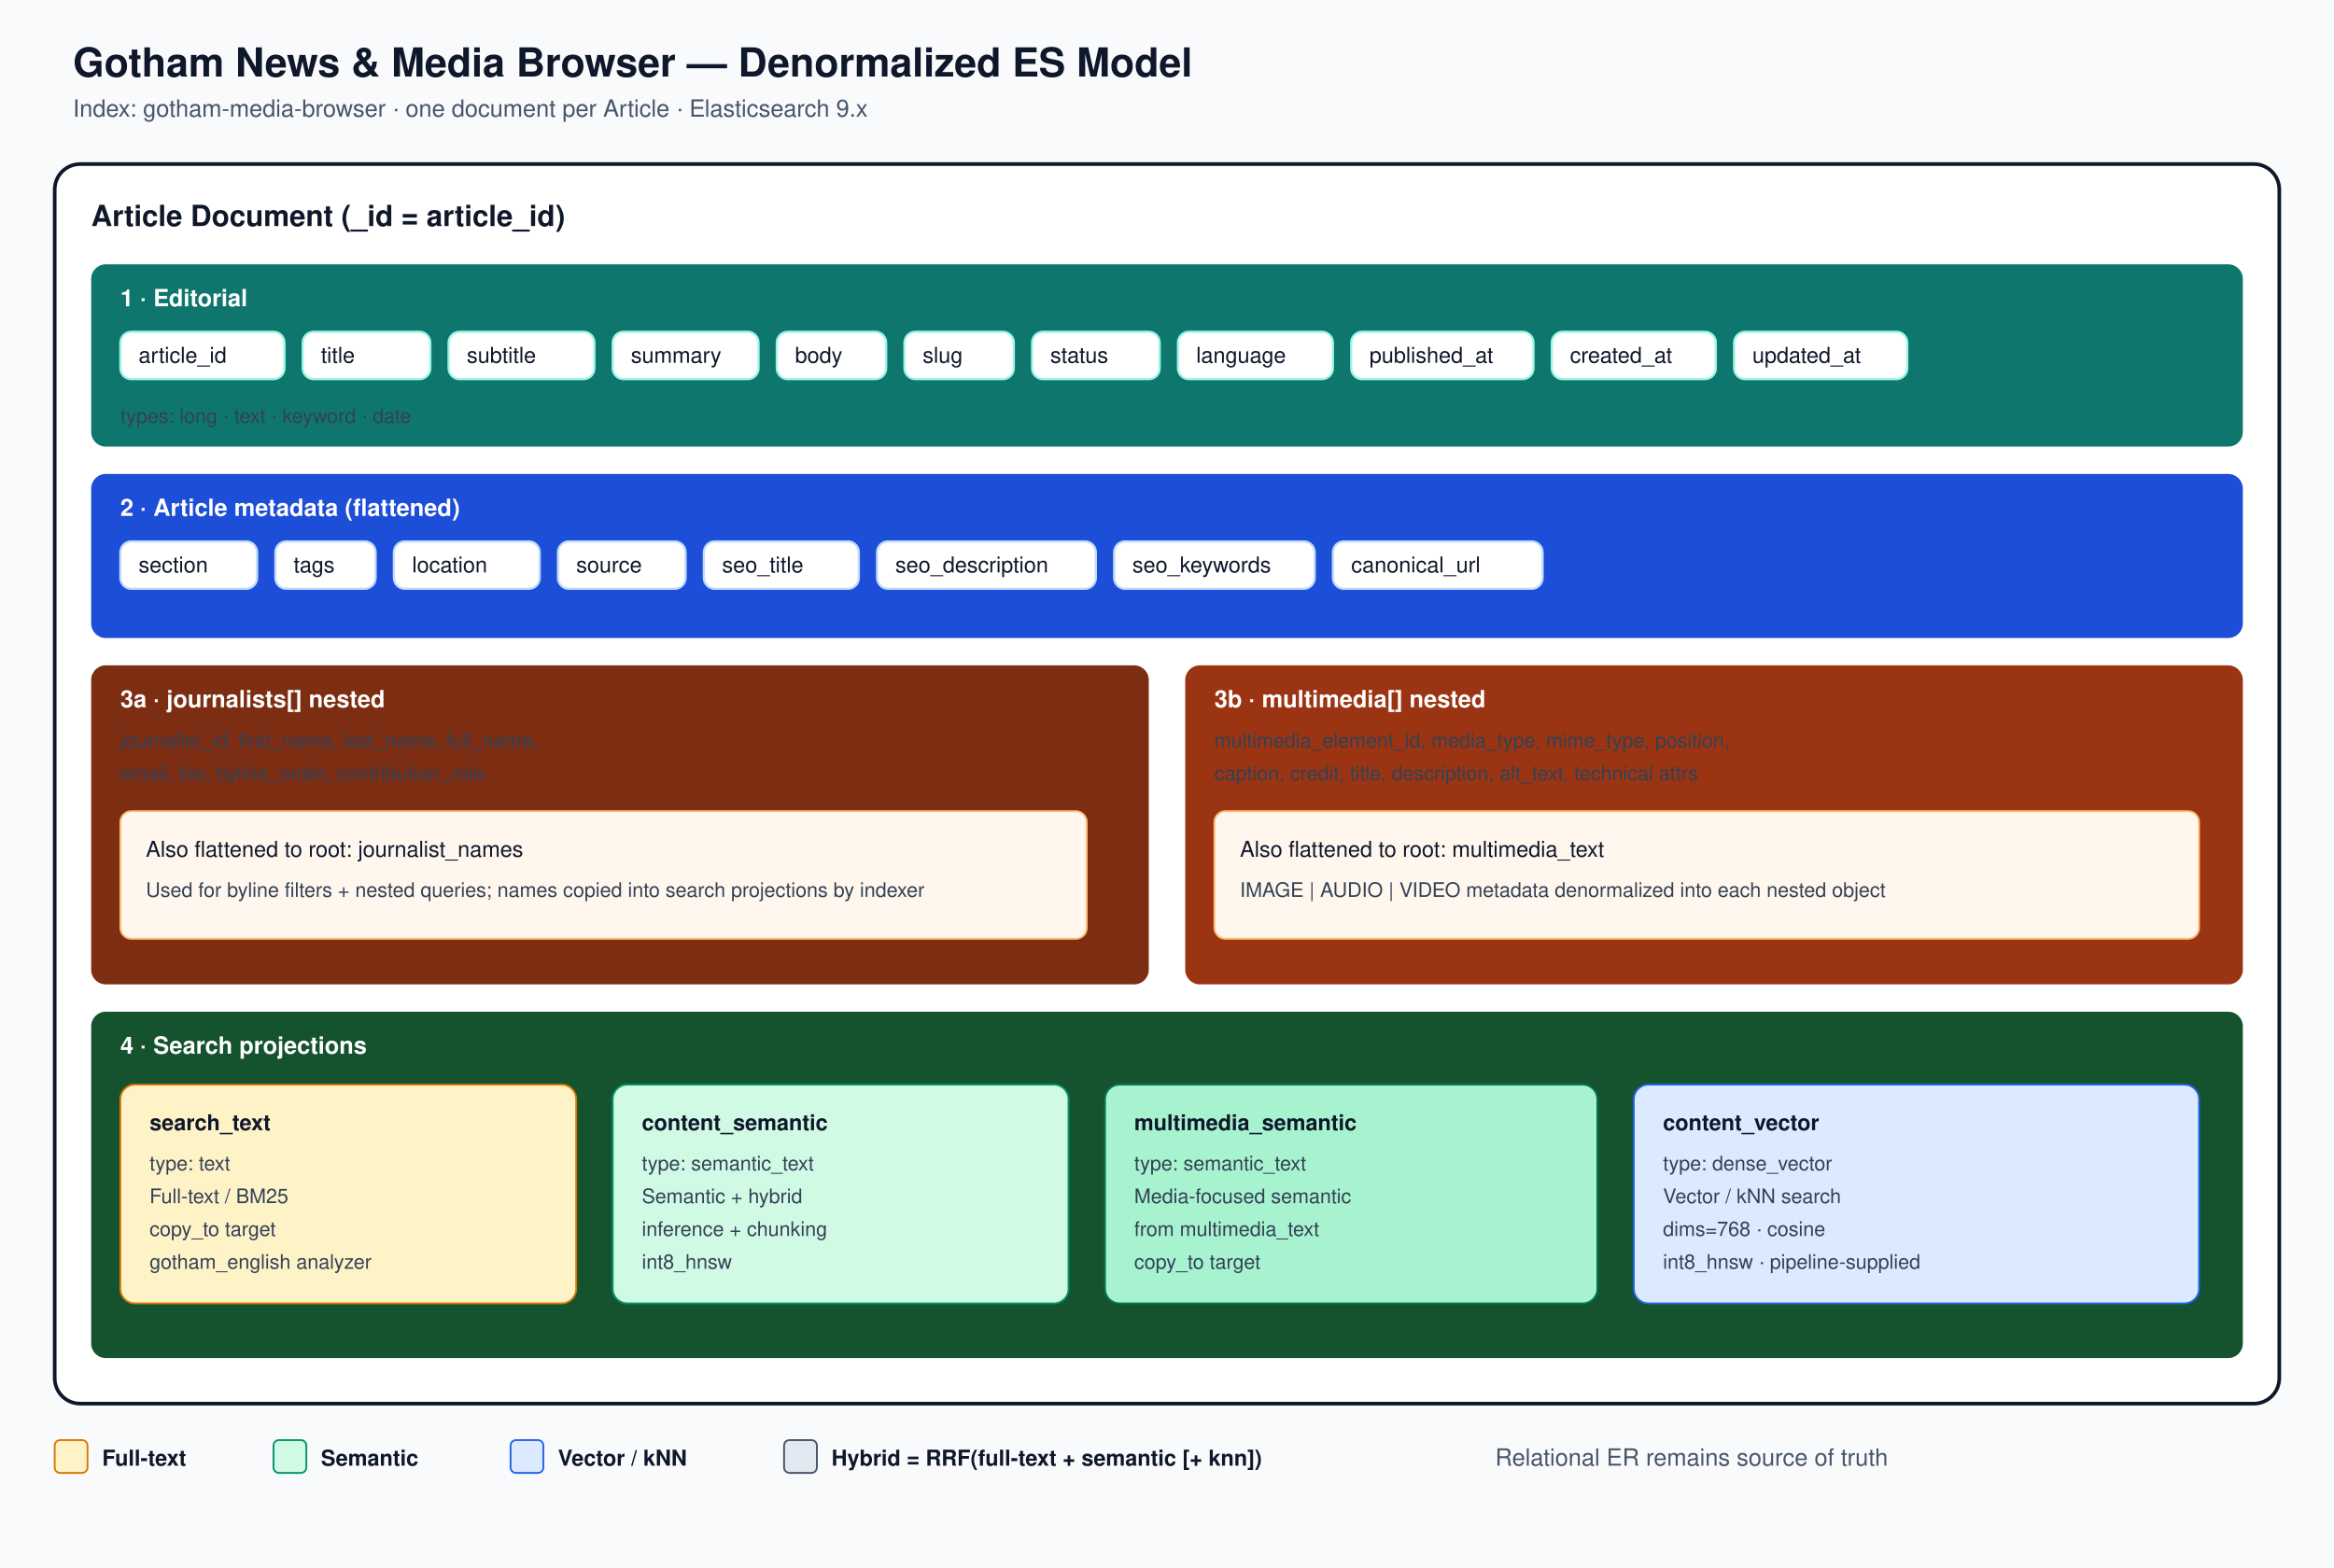
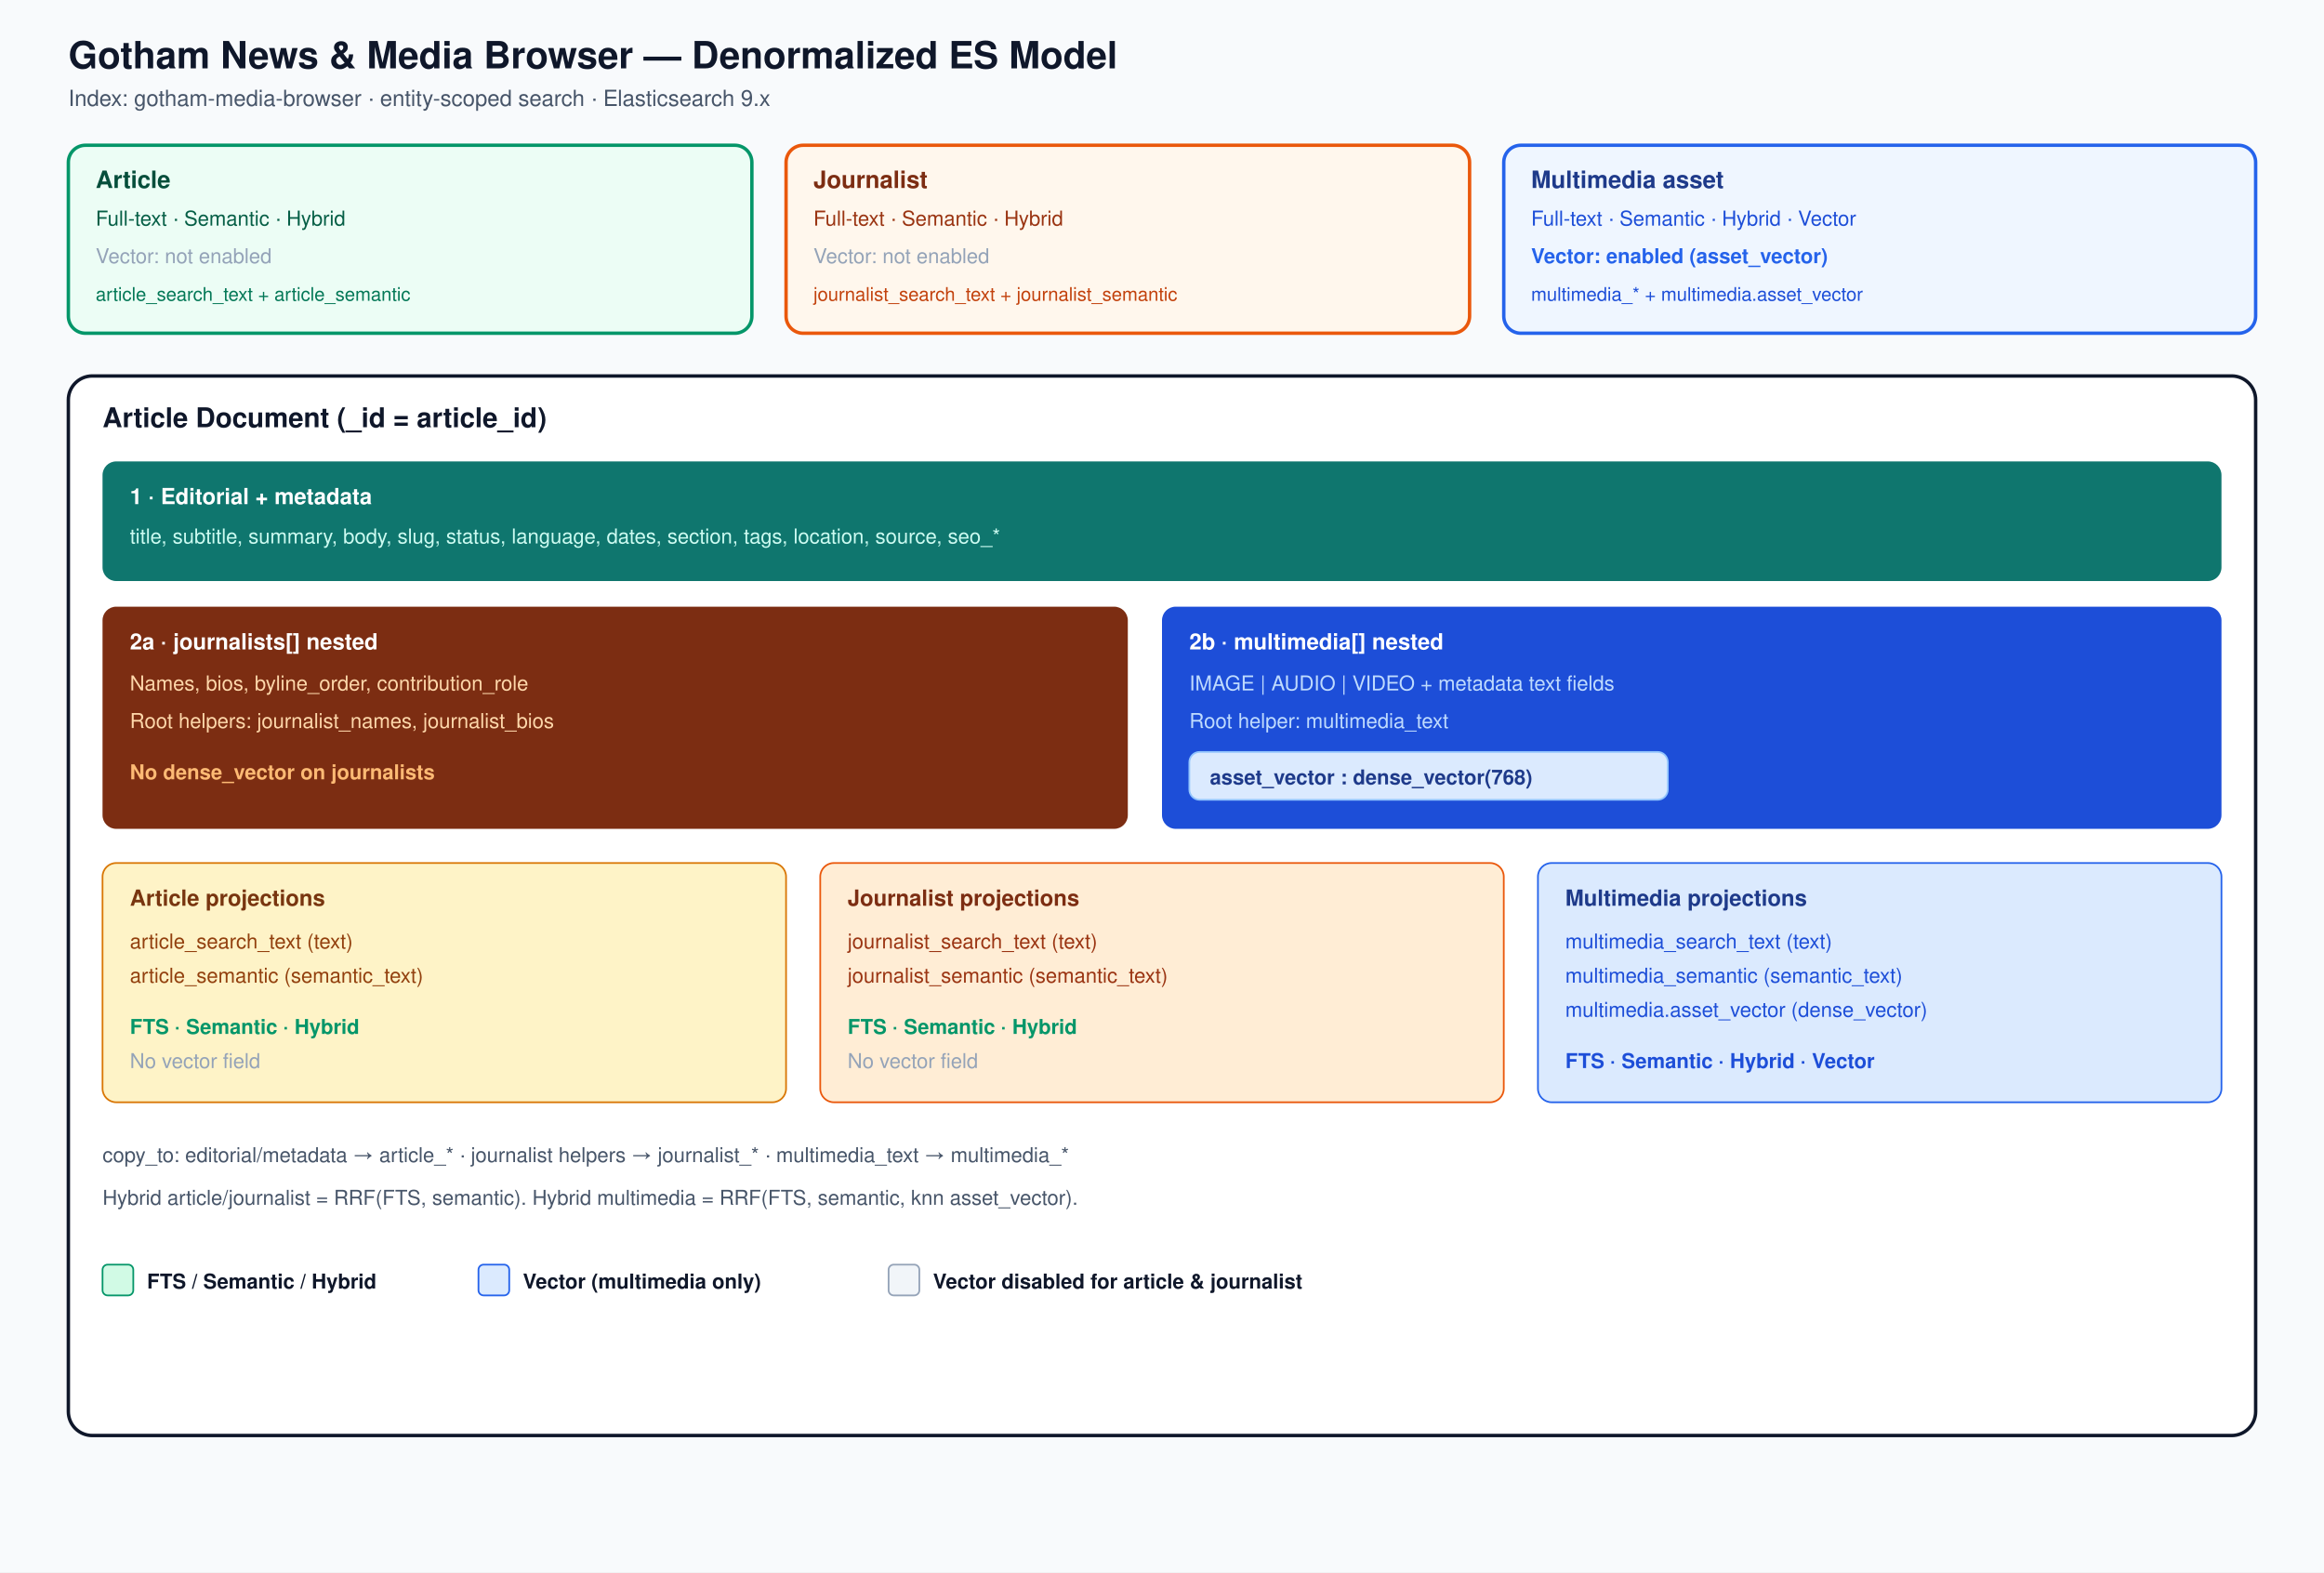
- <svg xmlns="http://www.w3.org/2000/svg" width="1280" height="860" viewBox="0 0 1280 860" role="img" aria-labelledby="title desc">
-   <defs>
-     <style>
-       .bg { fill: #F8FAFC; }
-       .frame { fill: #FFFFFF; stroke: #0F172A; stroke-width: 2; }
-       .title { font: 700 22px 'Segoe UI', Helvetica, Arial, sans-serif; fill: #0F172A; }
-       .subtitle { font: 400 13px 'Segoe UI', Helvetica, Arial, sans-serif; fill: #475569; }
-       .band-label { font: 700 13px 'Segoe UI', Helvetica, Arial, sans-serif; fill: #FFFFFF; }
-       .field { font: 400 12px 'Segoe UI', Helvetica, Arial, sans-serif; fill: #0F172A; }
-       .chip { fill: #FFFFFF; stroke-width: 1.2; }
-       .small { font: 400 11px 'Segoe UI', Helvetica, Arial, sans-serif; fill: #334155; }
-       .legend { font: 600 12px 'Segoe UI', Helvetica, Arial, sans-serif; fill: #0F172A; }
-       .arrow { stroke: #64748B; stroke-width: 1.5; stroke-dasharray: 4 3; fill: none; marker-end: url(#arrow); }
-       .arrow-label { font: 600 10px 'Segoe UI', Helvetica, Arial, sans-serif; fill: #64748B; }
-     </style>
-     <marker id="arrow" viewBox="0 0 10 10" refX="8" refY="5" markerWidth="7" markerHeight="7" orient="auto-start-reverse">
-       <path d="M 0 0 L 10 5 L 0 10 z" fill="#64748B" />
-     </marker>
-   </defs>
-   <rect class="bg" width="1280" height="860" />
-   <text class="title" x="40" y="42">Gotham News &amp; Media Browser — Denormalized ES Model</text>
-   <text class="subtitle" x="40" y="64">Index: gotham-media-browser · one document per Article · Elasticsearch 9.x</text>
-   <rect class="frame" x="30" y="90" width="1220" height="680" rx="14" />
-   <text class="title" x="50" y="124" style="font-size:16px">Article Document  (_id = article_id)</text>
-   <rect x="50" y="145" width="1180" height="100" rx="8" fill="#0F766E" />
-   <text class="band-label" x="66" y="168">1 · Editorial</text>
-   <g transform="translate(66,182)">
-     <rect class="chip" x="0" y="0" width="90" height="26" rx="6" stroke="#99F6E4" />
-     <text class="field" x="10" y="17">article_id</text>
-     <rect class="chip" x="100" y="0" width="70" height="26" rx="6" stroke="#99F6E4" />
-     <text class="field" x="110" y="17">title</text>
-     <rect class="chip" x="180" y="0" width="80" height="26" rx="6" stroke="#99F6E4" />
-     <text class="field" x="190" y="17">subtitle</text>
-     <rect class="chip" x="270" y="0" width="80" height="26" rx="6" stroke="#99F6E4" />
-     <text class="field" x="280" y="17">summary</text>
-     <rect class="chip" x="360" y="0" width="60" height="26" rx="6" stroke="#99F6E4" />
-     <text class="field" x="370" y="17">body</text>
-     <rect class="chip" x="430" y="0" width="60" height="26" rx="6" stroke="#99F6E4" />
-     <text class="field" x="440" y="17">slug</text>
-     <rect class="chip" x="500" y="0" width="70" height="26" rx="6" stroke="#99F6E4" />
-     <text class="field" x="510" y="17">status</text>
-     <rect class="chip" x="580" y="0" width="85" height="26" rx="6" stroke="#99F6E4" />
-     <text class="field" x="590" y="17">language</text>
-     <rect class="chip" x="675" y="0" width="100" height="26" rx="6" stroke="#99F6E4" />
-     <text class="field" x="685" y="17">published_at</text>
-     <rect class="chip" x="785" y="0" width="90" height="26" rx="6" stroke="#99F6E4" />
-     <text class="field" x="795" y="17">created_at</text>
-     <rect class="chip" x="885" y="0" width="95" height="26" rx="6" stroke="#99F6E4" />
-     <text class="field" x="895" y="17">updated_at</text>
-   </g>
-   <text class="small" x="66" y="232" fill="#CCFBF1">types: long · text · keyword · date</text>
-   <rect x="50" y="260" width="1180" height="90" rx="8" fill="#1D4ED8" />
-   <text class="band-label" x="66" y="283">2 · Article metadata (flattened)</text>
-   <g transform="translate(66,297)">
-     <rect class="chip" x="0" y="0" width="75" height="26" rx="6" stroke="#BFDBFE" />
-     <text class="field" x="10" y="17">section</text>
-     <rect class="chip" x="85" y="0" width="55" height="26" rx="6" stroke="#BFDBFE" />
-     <text class="field" x="95" y="17">tags</text>
-     <rect class="chip" x="150" y="0" width="80" height="26" rx="6" stroke="#BFDBFE" />
-     <text class="field" x="160" y="17">location</text>
-     <rect class="chip" x="240" y="0" width="70" height="26" rx="6" stroke="#BFDBFE" />
-     <text class="field" x="250" y="17">source</text>
-     <rect class="chip" x="320" y="0" width="85" height="26" rx="6" stroke="#BFDBFE" />
-     <text class="field" x="330" y="17">seo_title</text>
-     <rect class="chip" x="415" y="0" width="120" height="26" rx="6" stroke="#BFDBFE" />
-     <text class="field" x="425" y="17">seo_description</text>
-     <rect class="chip" x="545" y="0" width="110" height="26" rx="6" stroke="#BFDBFE" />
-     <text class="field" x="555" y="17">seo_keywords</text>
-     <rect class="chip" x="665" y="0" width="115" height="26" rx="6" stroke="#BFDBFE" />
-     <text class="field" x="675" y="17">canonical_url</text>
-   </g>
-   <rect x="50" y="365" width="580" height="175" rx="8" fill="#7C2D12" />
-   <text class="band-label" x="66" y="388">3a · journalists[]  nested</text>
-   <text class="small" x="66" y="410" fill="#FED7AA">journalist_id, first_name, last_name, full_name,</text>
-   <text class="small" x="66" y="428" fill="#FED7AA">email, bio, byline_order, contribution_role</text>
-   <rect x="66" y="445" width="530" height="70" rx="6" fill="#FFF7ED" stroke="#FDBA74" />
-   <text class="field" x="80" y="470">Also flattened to root: journalist_names</text>
-   <text class="small" x="80" y="492">Used for byline filters + nested queries; names copied into search projections by indexer</text>
-   <rect x="650" y="365" width="580" height="175" rx="8" fill="#9A3412" />
-   <text class="band-label" x="666" y="388">3b · multimedia[]  nested</text>
-   <text class="small" x="666" y="410" fill="#FFEDD5">multimedia_element_id, media_type, mime_type, position,</text>
-   <text class="small" x="666" y="428" fill="#FFEDD5">caption, credit, title, description, alt_text, technical attrs</text>
-   <rect x="666" y="445" width="540" height="70" rx="6" fill="#FFF7ED" stroke="#FDBA74" />
-   <text class="field" x="680" y="470">Also flattened to root: multimedia_text</text>
-   <text class="small" x="680" y="492">IMAGE | AUDIO | VIDEO metadata denormalized into each nested object</text>
-   <rect x="50" y="555" width="1180" height="190" rx="8" fill="#14532D" />
-   <text class="band-label" x="66" y="578">4 · Search projections</text>
-   <rect x="66" y="595" width="250" height="120" rx="8" fill="#FEF3C7" stroke="#D97706" />
-   <text class="field" x="82" y="620" style="font-weight:700">search_text</text>
-   <text class="small" x="82" y="642">type: text</text>
-   <text class="small" x="82" y="660">Full-text / BM25</text>
-   <text class="small" x="82" y="678">copy_to target</text>
-   <text class="small" x="82" y="696">gotham_english analyzer</text>
-   <rect x="336" y="595" width="250" height="120" rx="8" fill="#D1FAE5" stroke="#059669" />
-   <text class="field" x="352" y="620" style="font-weight:700">content_semantic</text>
-   <text class="small" x="352" y="642">type: semantic_text</text>
-   <text class="small" x="352" y="660">Semantic + hybrid</text>
-   <text class="small" x="352" y="678">inference + chunking</text>
-   <text class="small" x="352" y="696">int8_hnsw</text>
-   <rect x="606" y="595" width="270" height="120" rx="8" fill="#A7F3D0" stroke="#047857" />
-   <text class="field" x="622" y="620" style="font-weight:700">multimedia_semantic</text>
-   <text class="small" x="622" y="642">type: semantic_text</text>
-   <text class="small" x="622" y="660">Media-focused semantic</text>
-   <text class="small" x="622" y="678">from multimedia_text</text>
-   <text class="small" x="622" y="696">copy_to target</text>
-   <rect x="896" y="595" width="310" height="120" rx="8" fill="#DBEAFE" stroke="#2563EB" />
-   <text class="field" x="912" y="620" style="font-weight:700">content_vector</text>
-   <text class="small" x="912" y="642">type: dense_vector</text>
-   <text class="small" x="912" y="660">Vector / kNN search</text>
-   <text class="small" x="912" y="678">dims=768 · cosine</text>
-   <text class="small" x="912" y="696">int8_hnsw · pipeline-supplied</text>
-   <rect x="30" y="790" width="18" height="18" rx="3" fill="#FEF3C7" stroke="#D97706" />
-   <text class="legend" x="56" y="804">Full-text</text>
-   <rect x="150" y="790" width="18" height="18" rx="3" fill="#D1FAE5" stroke="#059669" />
-   <text class="legend" x="176" y="804">Semantic</text>
-   <rect x="280" y="790" width="18" height="18" rx="3" fill="#DBEAFE" stroke="#2563EB" />
-   <text class="legend" x="306" y="804">Vector / kNN</text>
-   <rect x="430" y="790" width="18" height="18" rx="3" fill="#E2E8F0" stroke="#475569" />
-   <text class="legend" x="456" y="804">Hybrid = RRF(full-text + semantic [+ knn])</text>
-   <text class="subtitle" x="820" y="804">Relational ER remains source of truth</text>
+ <svg xmlns="http://www.w3.org/2000/svg" width="1360" height="920" viewBox="0 0 1360 920" role="img">
+   <rect width="1360" height="920" fill="#F8FAFC" />
+   <text x="40" y="40" font-family="Segoe UI,Helvetica,Arial,sans-serif" font-size="22" font-weight="700" fill="#0F172A">Gotham News &amp; Media Browser — Denormalized ES Model</text>
+   <text x="40" y="62" font-family="Segoe UI,Helvetica,Arial,sans-serif" font-size="13" fill="#475569">Index: gotham-media-browser · entity-scoped search · Elasticsearch 9.x</text>
+   <rect x="40" y="85" width="400" height="110" rx="10" fill="#ECFDF5" stroke="#059669" stroke-width="2" />
+   <text x="56" y="110" font-family="Segoe UI,Helvetica,Arial,sans-serif" font-size="14" font-weight="700" fill="#064E3B">Article</text>
+   <text x="56" y="132" font-family="Segoe UI,Helvetica,Arial,sans-serif" font-size="12" fill="#065F46">Full-text · Semantic · Hybrid</text>
+   <text x="56" y="154" font-family="Segoe UI,Helvetica,Arial,sans-serif" font-size="12" fill="#94A3B8">Vector: not enabled</text>
+   <text x="56" y="176" font-family="Segoe UI,Helvetica,Arial,sans-serif" font-size="11" fill="#047857">article_search_text + article_semantic</text>
+   <rect x="460" y="85" width="400" height="110" rx="10" fill="#FFF7ED" stroke="#EA580C" stroke-width="2" />
+   <text x="476" y="110" font-family="Segoe UI,Helvetica,Arial,sans-serif" font-size="14" font-weight="700" fill="#7C2D12">Journalist</text>
+   <text x="476" y="132" font-family="Segoe UI,Helvetica,Arial,sans-serif" font-size="12" fill="#9A3412">Full-text · Semantic · Hybrid</text>
+   <text x="476" y="154" font-family="Segoe UI,Helvetica,Arial,sans-serif" font-size="12" fill="#94A3B8">Vector: not enabled</text>
+   <text x="476" y="176" font-family="Segoe UI,Helvetica,Arial,sans-serif" font-size="11" fill="#C2410C">journalist_search_text + journalist_semantic</text>
+   <rect x="880" y="85" width="440" height="110" rx="10" fill="#EFF6FF" stroke="#2563EB" stroke-width="2" />
+   <text x="896" y="110" font-family="Segoe UI,Helvetica,Arial,sans-serif" font-size="14" font-weight="700" fill="#1E3A8A">Multimedia asset</text>
+   <text x="896" y="132" font-family="Segoe UI,Helvetica,Arial,sans-serif" font-size="12" fill="#1D4ED8">Full-text · Semantic · Hybrid · Vector</text>
+   <text x="896" y="154" font-family="Segoe UI,Helvetica,Arial,sans-serif" font-size="12" font-weight="700" fill="#2563EB">Vector: enabled (asset_vector)</text>
+   <text x="896" y="176" font-family="Segoe UI,Helvetica,Arial,sans-serif" font-size="11" fill="#1D4ED8">multimedia_* + multimedia.asset_vector</text>
+   <rect x="40" y="220" width="1280" height="620" rx="14" fill="#FFFFFF" stroke="#0F172A" stroke-width="2" />
+   <text x="60" y="250" font-family="Segoe UI,Helvetica,Arial,sans-serif" font-size="16" font-weight="700" fill="#0F172A">Article Document  (_id = article_id)</text>
+   <rect x="60" y="270" width="1240" height="70" rx="8" fill="#0F766E" />
+   <text x="76" y="295" font-family="Segoe UI,Helvetica,Arial,sans-serif" font-size="13" font-weight="700" fill="#FFFFFF">1 · Editorial + metadata</text>
+   <text x="76" y="318" font-family="Segoe UI,Helvetica,Arial,sans-serif" font-size="12" fill="#CCFBF1">title, subtitle, summary, body, slug, status, language, dates, section, tags, location, source, seo_*</text>
+   <rect x="60" y="355" width="600" height="130" rx="8" fill="#7C2D12" />
+   <text x="76" y="380" font-family="Segoe UI,Helvetica,Arial,sans-serif" font-size="13" font-weight="700" fill="#FFFFFF">2a · journalists[] nested</text>
+   <text x="76" y="404" font-family="Segoe UI,Helvetica,Arial,sans-serif" font-size="12" fill="#FED7AA">Names, bios, byline_order, contribution_role</text>
+   <text x="76" y="426" font-family="Segoe UI,Helvetica,Arial,sans-serif" font-size="12" fill="#FED7AA">Root helpers: journalist_names, journalist_bios</text>
+   <text x="76" y="456" font-family="Segoe UI,Helvetica,Arial,sans-serif" font-size="12" font-weight="700" fill="#FDBA74">No dense_vector on journalists</text>
+   <rect x="680" y="355" width="620" height="130" rx="8" fill="#1D4ED8" />
+   <text x="696" y="380" font-family="Segoe UI,Helvetica,Arial,sans-serif" font-size="13" font-weight="700" fill="#FFFFFF">2b · multimedia[] nested</text>
+   <text x="696" y="404" font-family="Segoe UI,Helvetica,Arial,sans-serif" font-size="12" fill="#BFDBFE">IMAGE | AUDIO | VIDEO + metadata text fields</text>
+   <text x="696" y="426" font-family="Segoe UI,Helvetica,Arial,sans-serif" font-size="12" fill="#BFDBFE">Root helper: multimedia_text</text>
+   <rect x="696" y="440" width="280" height="28" rx="6" fill="#DBEAFE" stroke="#93C5FD" />
+   <text x="708" y="459" font-family="Segoe UI,Helvetica,Arial,sans-serif" font-size="12" font-weight="700" fill="#1E3A8A">asset_vector : dense_vector(768)</text>
+   <rect x="60" y="505" width="400" height="140" rx="8" fill="#FEF3C7" stroke="#D97706" />
+   <text x="76" y="530" font-family="Segoe UI,Helvetica,Arial,sans-serif" font-size="13" font-weight="700" fill="#78350F">Article projections</text>
+   <text x="76" y="555" font-family="Segoe UI,Helvetica,Arial,sans-serif" font-size="12" fill="#92400E">article_search_text (text)</text>
+   <text x="76" y="575" font-family="Segoe UI,Helvetica,Arial,sans-serif" font-size="12" fill="#92400E">article_semantic (semantic_text)</text>
+   <text x="76" y="605" font-family="Segoe UI,Helvetica,Arial,sans-serif" font-size="12" font-weight="700" fill="#059669">FTS · Semantic · Hybrid</text>
+   <text x="76" y="625" font-family="Segoe UI,Helvetica,Arial,sans-serif" font-size="12" fill="#94A3B8">No vector field</text>
+   <rect x="480" y="505" width="400" height="140" rx="8" fill="#FFEDD5" stroke="#EA580C" />
+   <text x="496" y="530" font-family="Segoe UI,Helvetica,Arial,sans-serif" font-size="13" font-weight="700" fill="#7C2D12">Journalist projections</text>
+   <text x="496" y="555" font-family="Segoe UI,Helvetica,Arial,sans-serif" font-size="12" fill="#9A3412">journalist_search_text (text)</text>
+   <text x="496" y="575" font-family="Segoe UI,Helvetica,Arial,sans-serif" font-size="12" fill="#9A3412">journalist_semantic (semantic_text)</text>
+   <text x="496" y="605" font-family="Segoe UI,Helvetica,Arial,sans-serif" font-size="12" font-weight="700" fill="#059669">FTS · Semantic · Hybrid</text>
+   <text x="496" y="625" font-family="Segoe UI,Helvetica,Arial,sans-serif" font-size="12" fill="#94A3B8">No vector field</text>
+   <rect x="900" y="505" width="400" height="140" rx="8" fill="#DBEAFE" stroke="#2563EB" />
+   <text x="916" y="530" font-family="Segoe UI,Helvetica,Arial,sans-serif" font-size="13" font-weight="700" fill="#1E3A8A">Multimedia projections</text>
+   <text x="916" y="555" font-family="Segoe UI,Helvetica,Arial,sans-serif" font-size="12" fill="#1D4ED8">multimedia_search_text (text)</text>
+   <text x="916" y="575" font-family="Segoe UI,Helvetica,Arial,sans-serif" font-size="12" fill="#1D4ED8">multimedia_semantic (semantic_text)</text>
+   <text x="916" y="595" font-family="Segoe UI,Helvetica,Arial,sans-serif" font-size="12" fill="#1D4ED8">multimedia.asset_vector (dense_vector)</text>
+   <text x="916" y="625" font-family="Segoe UI,Helvetica,Arial,sans-serif" font-size="12" font-weight="700" fill="#1D4ED8">FTS · Semantic · Hybrid · Vector</text>
+   <text x="60" y="680" font-family="Segoe UI,Helvetica,Arial,sans-serif" font-size="12" fill="#475569">copy_to: editorial/metadata → article_* · journalist helpers → journalist_* · multimedia_text → multimedia_*</text>
+   <text x="60" y="705" font-family="Segoe UI,Helvetica,Arial,sans-serif" font-size="12" fill="#475569">Hybrid article/journalist = RRF(FTS, semantic). Hybrid multimedia = RRF(FTS, semantic, knn asset_vector).</text>
+   <rect x="60" y="740" width="18" height="18" rx="3" fill="#D1FAE5" stroke="#059669" />
+   <text x="86" y="754" font-family="Segoe UI,Helvetica,Arial,sans-serif" font-size="12" font-weight="600" fill="#0F172A">FTS / Semantic / Hybrid</text>
+   <rect x="280" y="740" width="18" height="18" rx="3" fill="#DBEAFE" stroke="#2563EB" />
+   <text x="306" y="754" font-family="Segoe UI,Helvetica,Arial,sans-serif" font-size="12" font-weight="600" fill="#0F172A">Vector (multimedia only)</text>
+   <rect x="520" y="740" width="18" height="18" rx="3" fill="#F1F5F9" stroke="#94A3B8" />
+   <text x="546" y="754" font-family="Segoe UI,Helvetica,Arial,sans-serif" font-size="12" font-weight="600" fill="#0F172A">Vector disabled for article &amp; journalist</text>
</svg>
